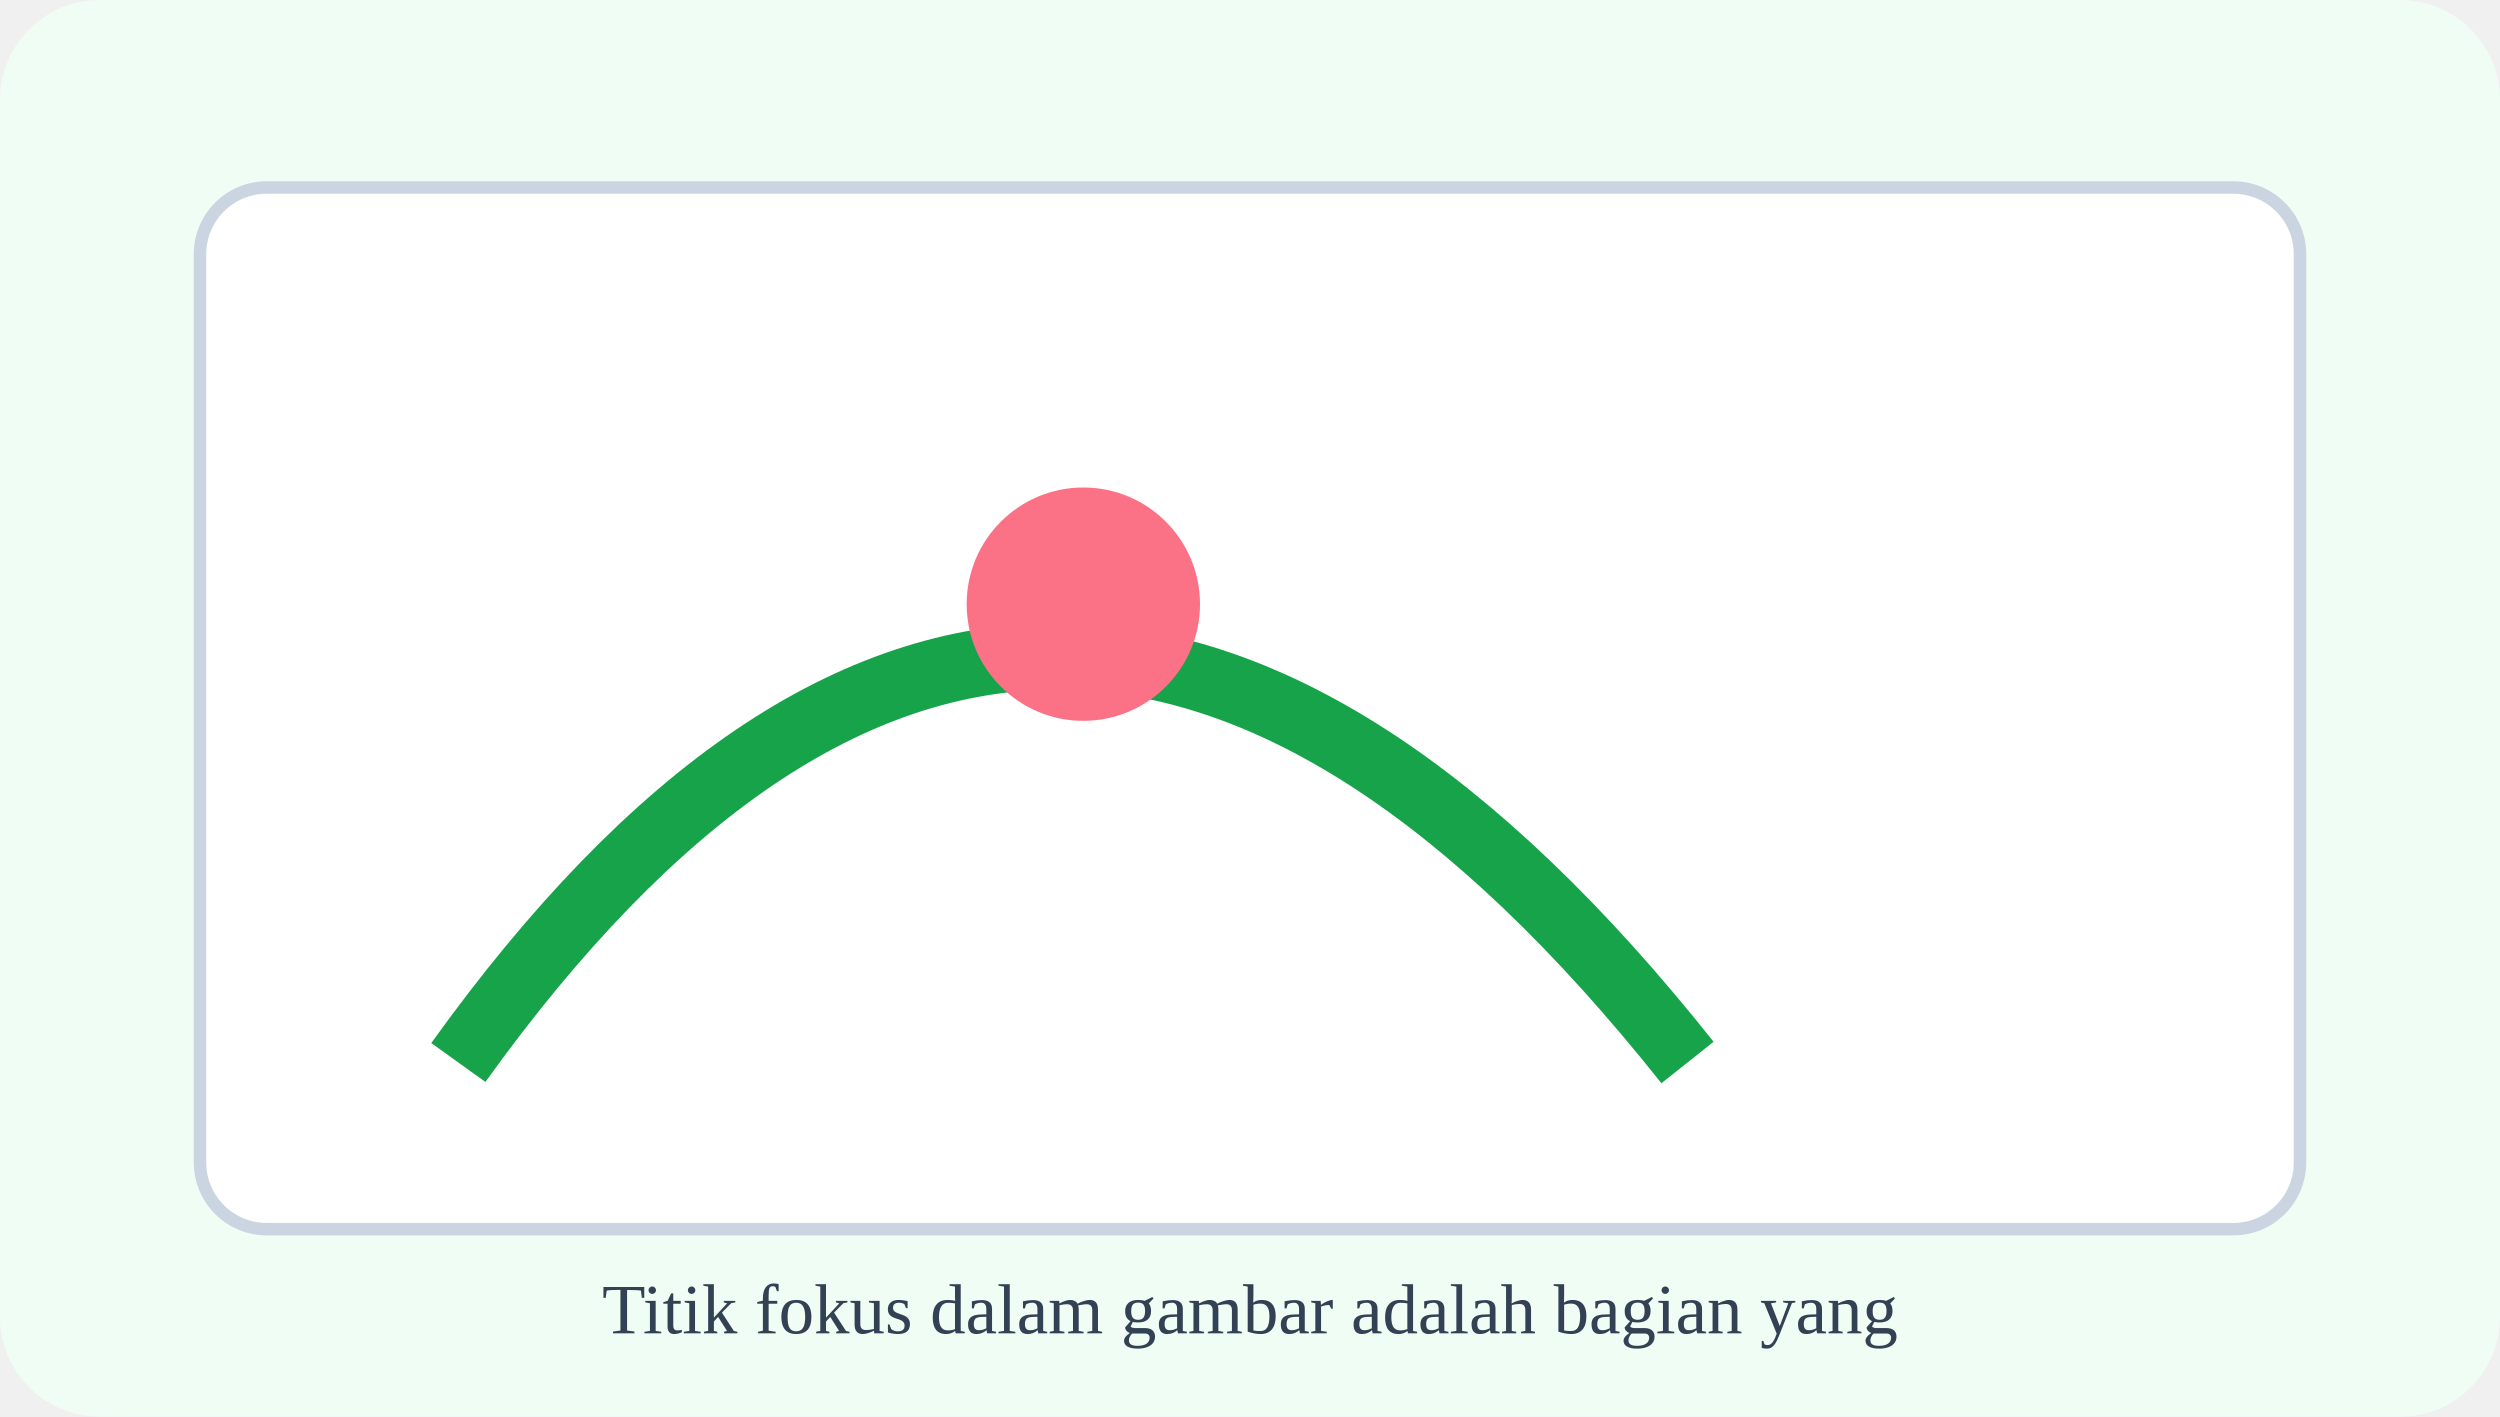
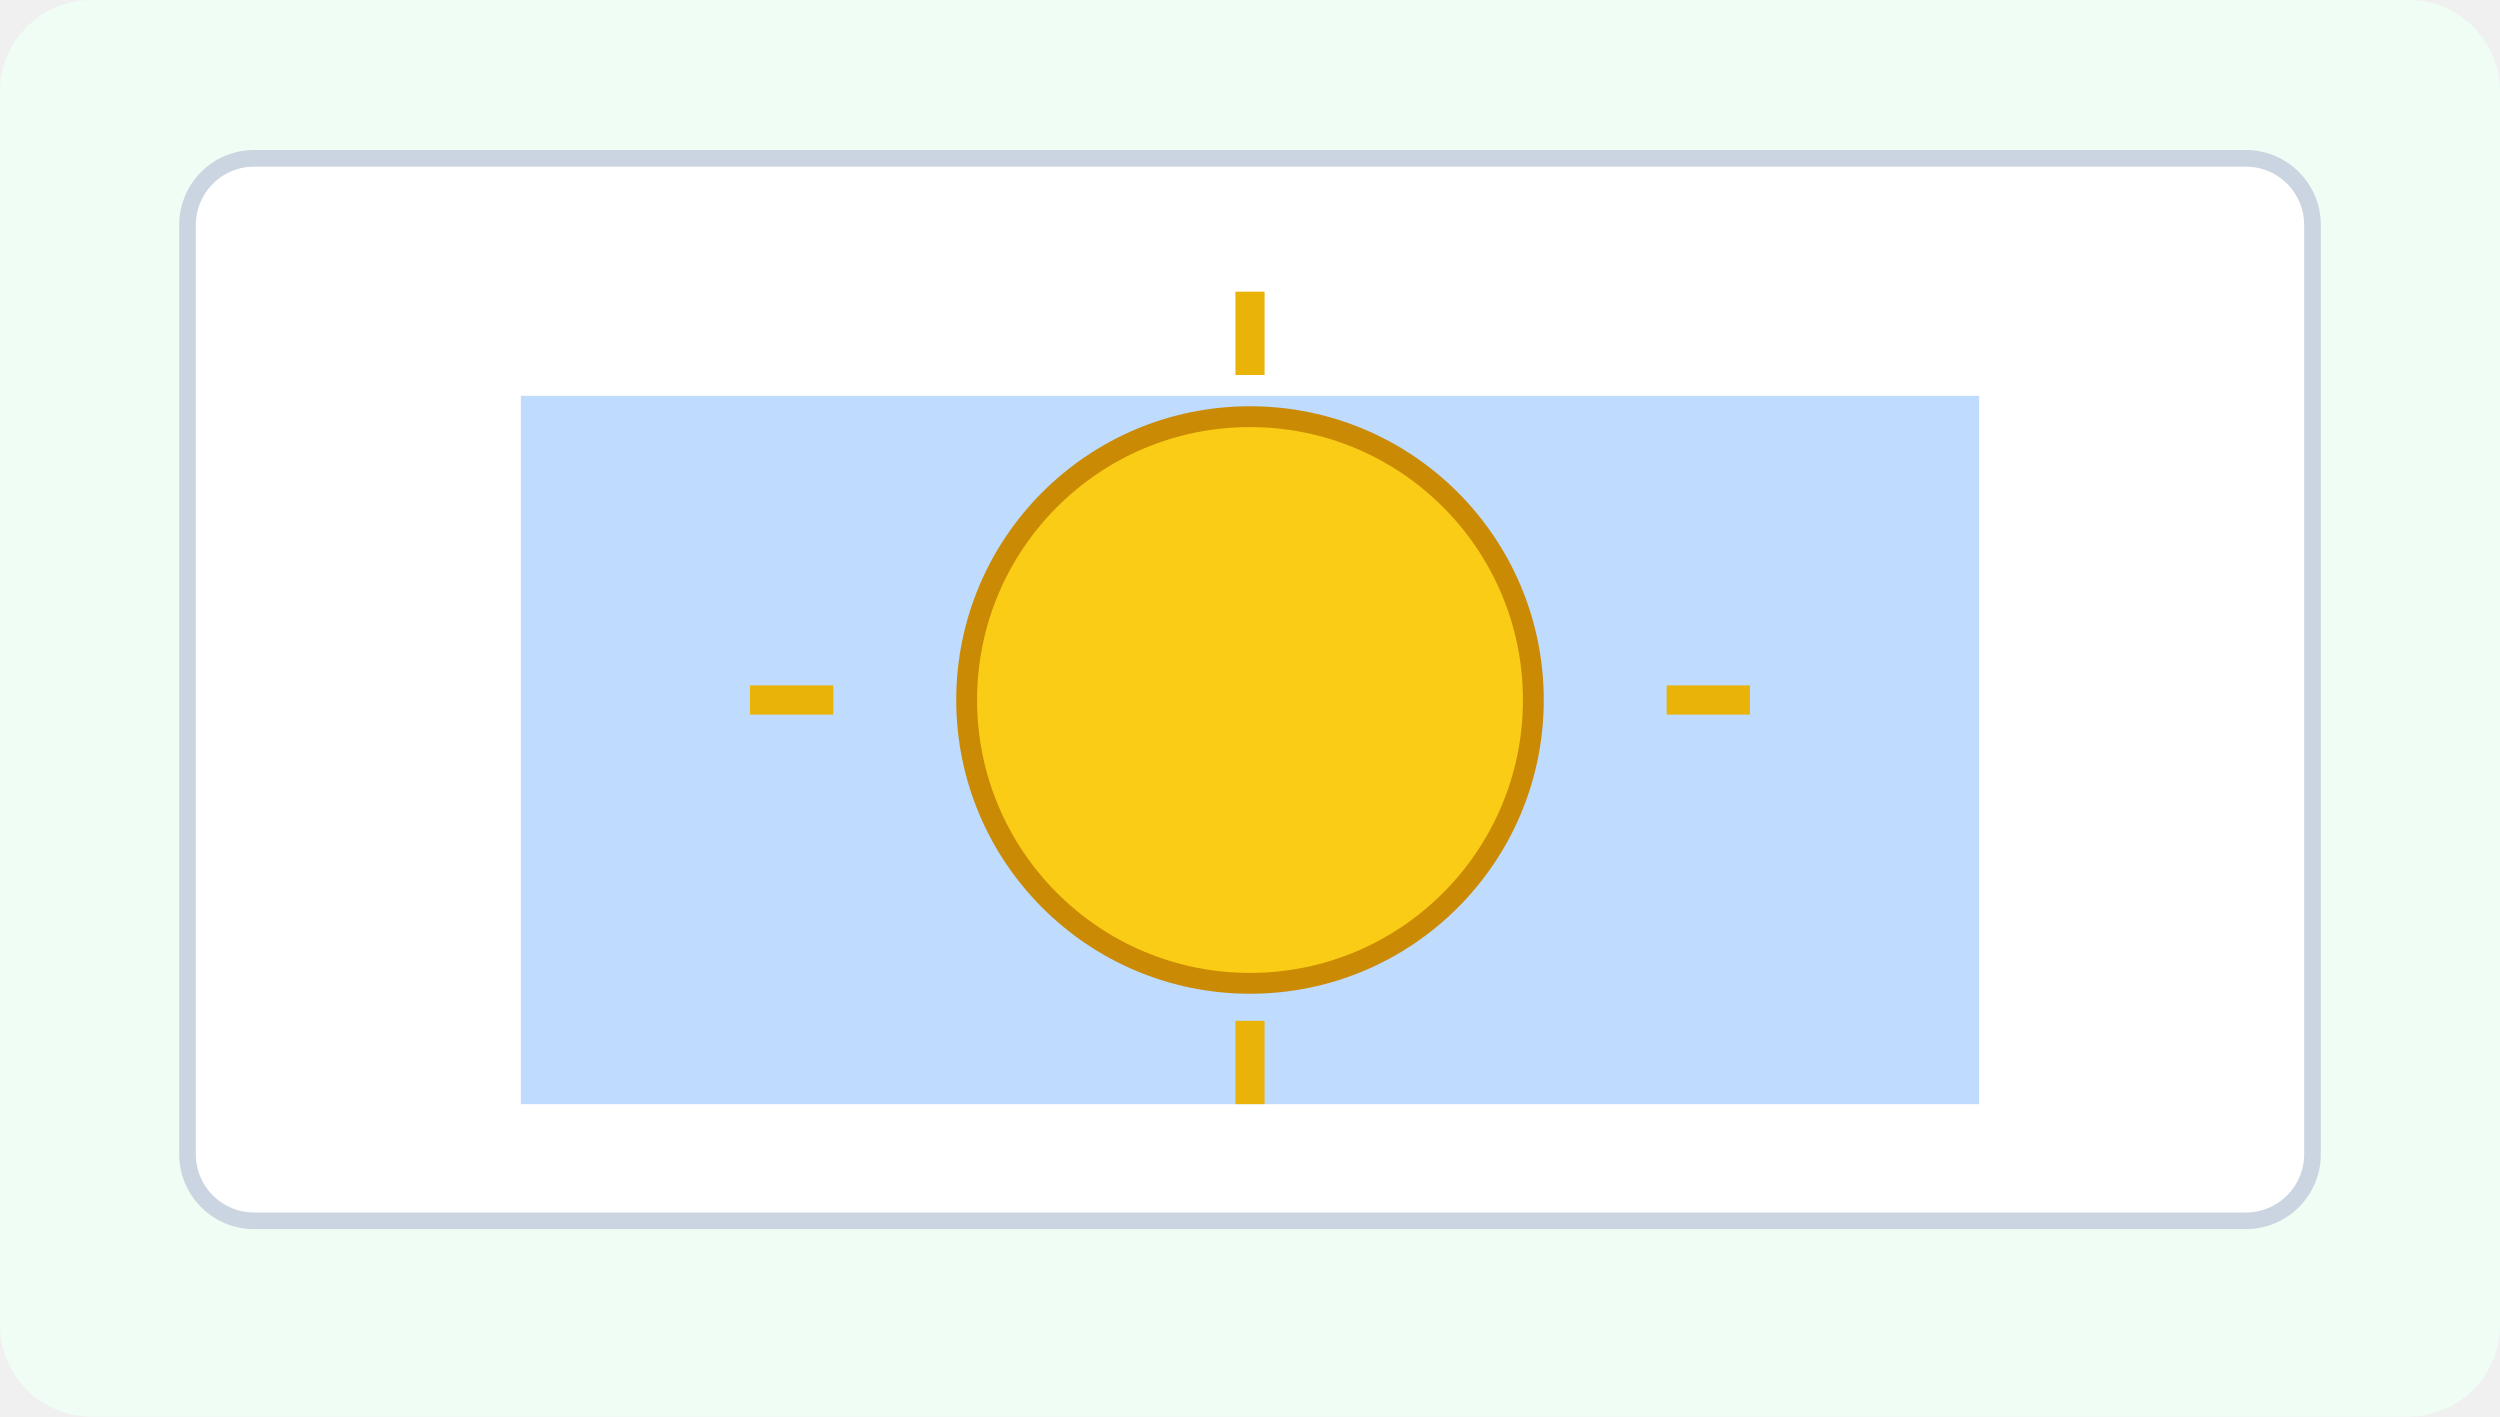
- <svg xmlns="http://www.w3.org/2000/svg" width="600" height="340" viewBox="0 0 600 340">
-   <rect width="600" height="340" rx="24" fill="#f0fdf4" />
-   <rect x="48" y="45" width="504" height="250" rx="16" fill="#ffffff" stroke="#cbd5e1" stroke-width="3" />
-   <path d="M110 255 Q250 60 405 255" stroke="#16a34a" stroke-width="16" fill="none" />
-   <circle cx="260" cy="145" r="28" fill="#fb7185" />
-   <text x="300" y="320" font-size="17" text-anchor="middle" fill="#334155">Titik fokus dalam gambar adalah bagian yang</text>
+ <svg xmlns="http://www.w3.org/2000/svg" viewBox="0 0 600 340" width="600" height="340" role="img" aria-label="Stimulus Seni Rupa Bab 3 gambar 6">
+   <rect width="600" height="340" rx="22" fill="#f0fdf4" />
+   <rect x="45" y="38" width="510" height="255" rx="16" fill="#fff" stroke="#cbd5e1" stroke-width="4" />
+   <rect x="125" y="95" width="350" height="170" fill="#bfdbfe" />
+   <circle cx="300" cy="168" r="68" fill="#facc15" stroke="#ca8a04" stroke-width="5" />
+   <g stroke="#eab308" stroke-width="7">
+     <path d="M300 70 V90 M300 245 V265 M180 168 H200 M400 168 H420" />
+   </g>
</svg>
